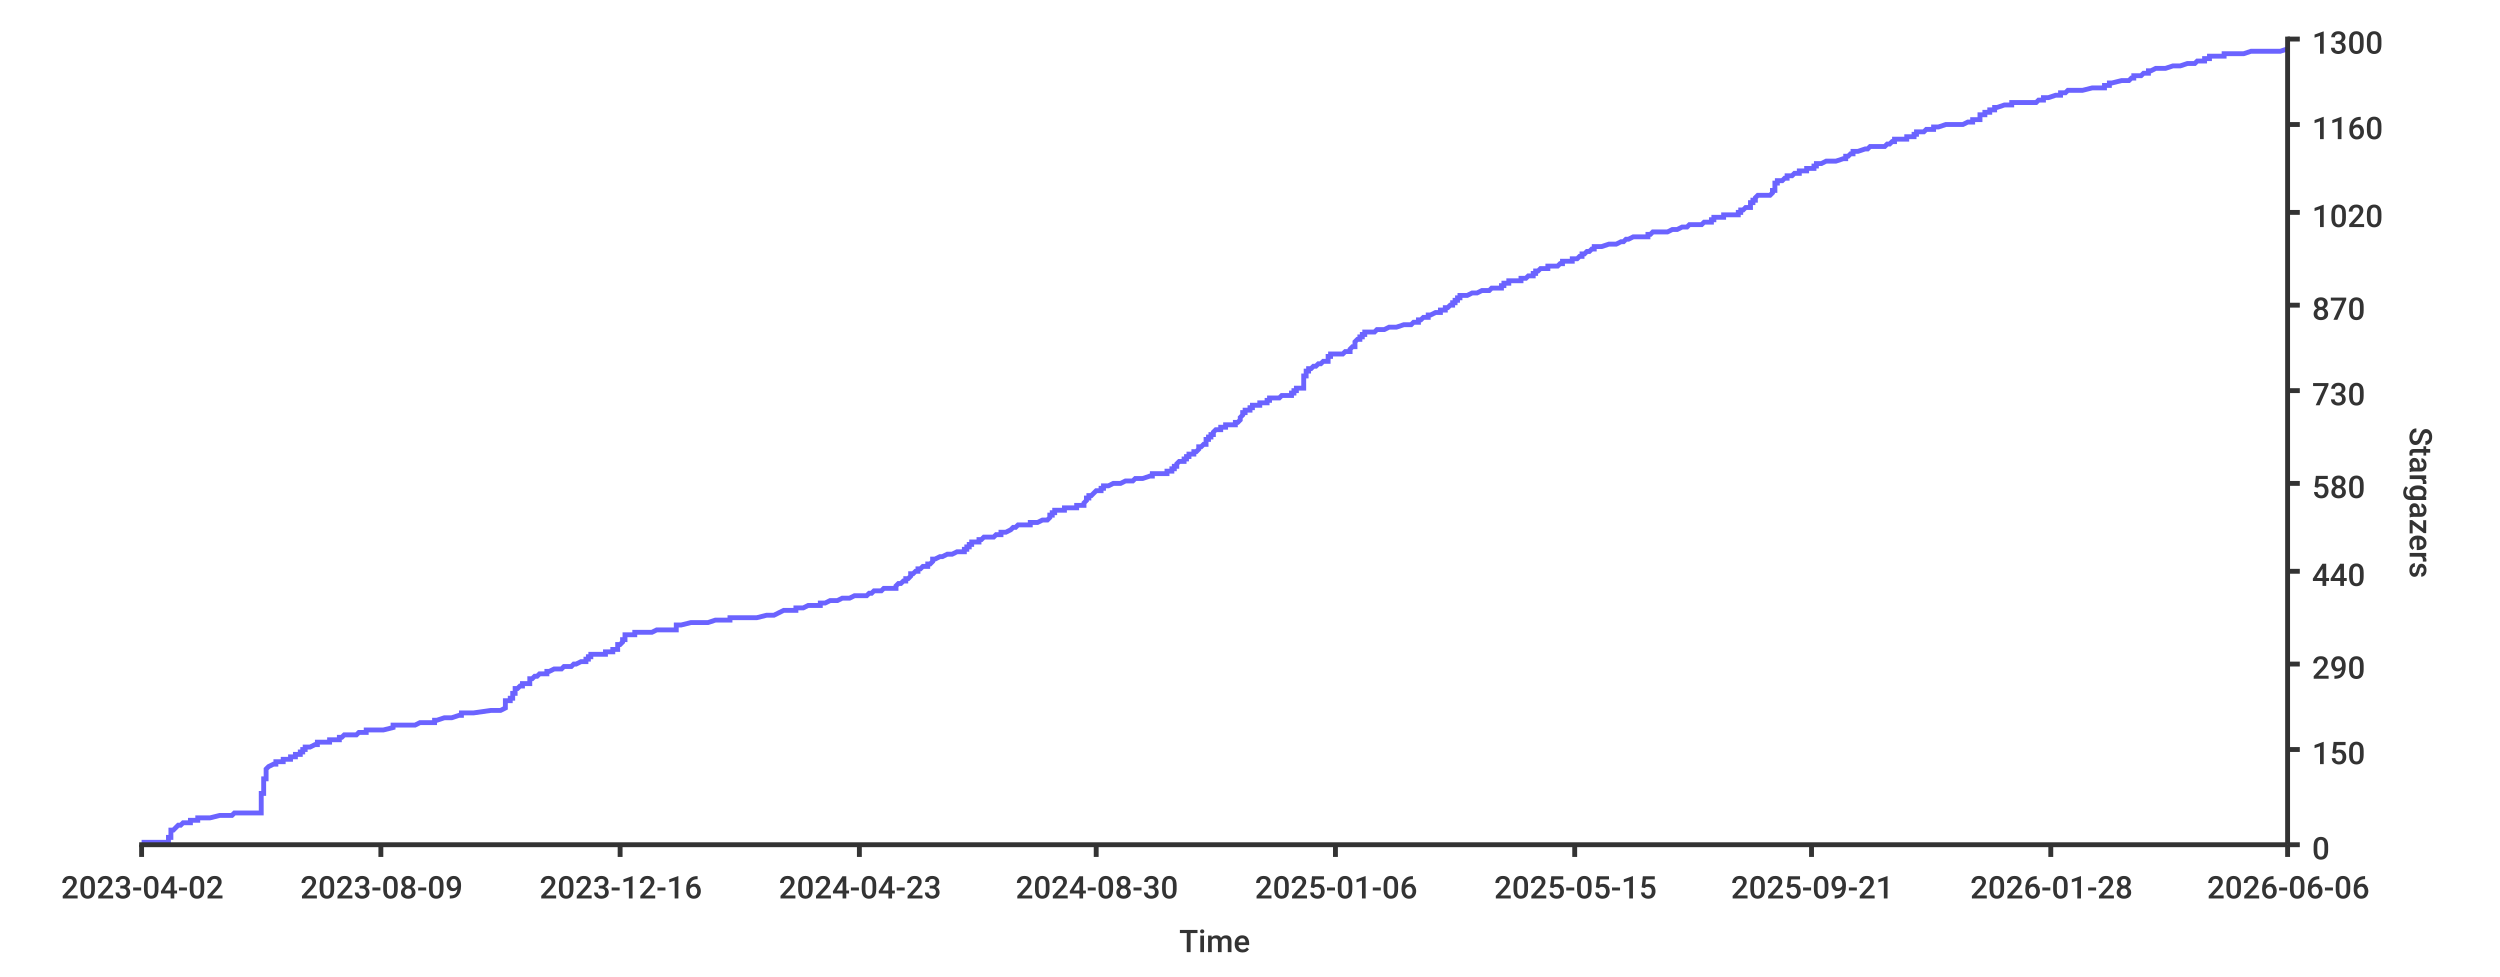
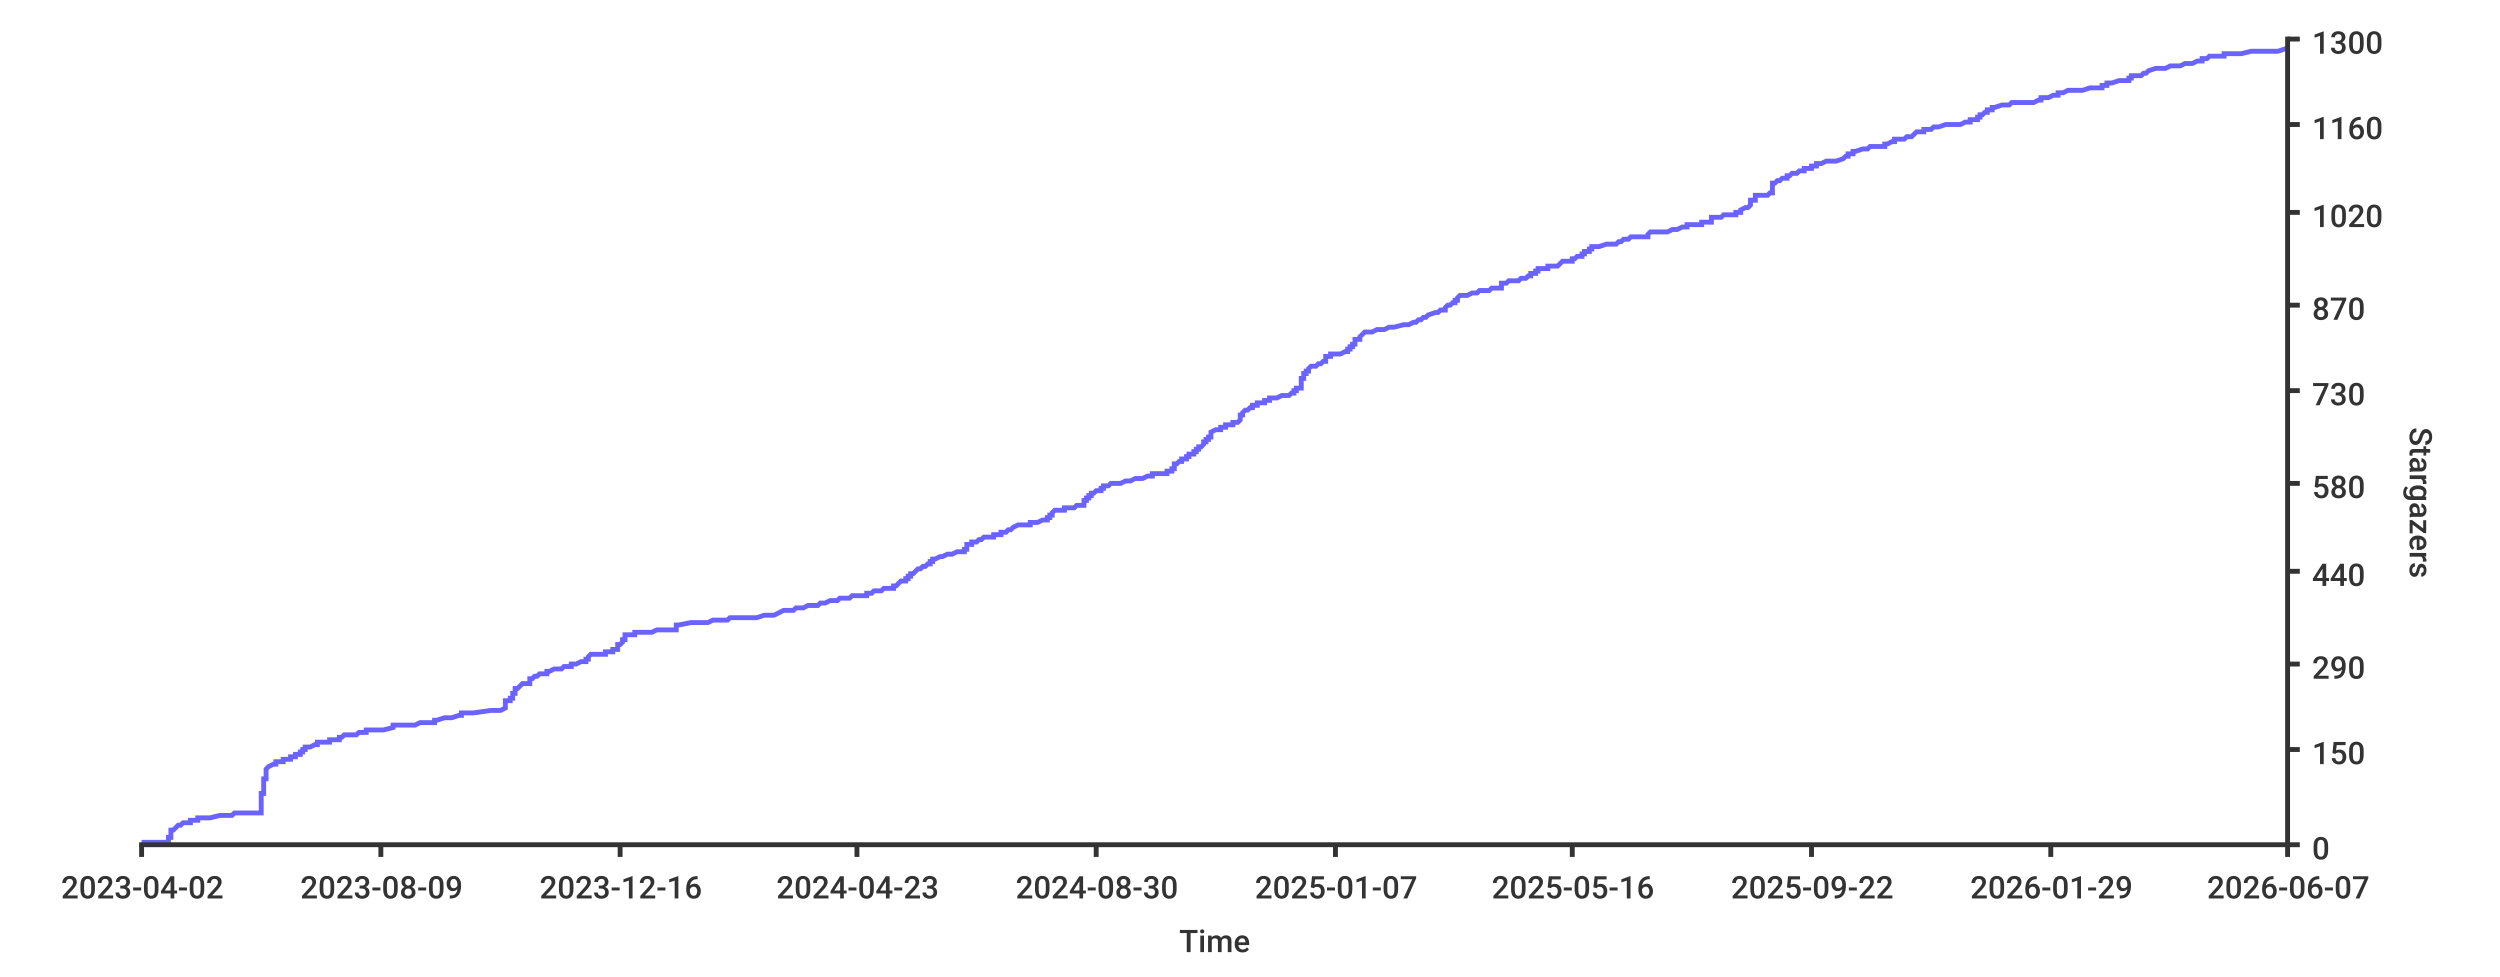
- <svg xmlns="http://www.w3.org/2000/svg" height="400px" width="1024px">
+ <svg xmlns="http://www.w3.org/2000/svg" width="1024px" height="400px">
  <style type="text/css">
path { fill: none; stroke: rgb(51,51,51); }
path.series { stroke: #6b63ff; }
rect.background { fill: rgb(255,255,255); stroke: none; }

text {
	stroke-width: 0;
	stroke: none;
	fill: rgba(51,51,51,1.0);
	font-size: 12.8px;
	font-family: 'Roboto Medium', sans-serif;
}
</style>
  <rect y="0" width="1024px" height="400px" class="background" rx="8" x="0" />
-   <path stroke-width="2" class="series" d="M 58 345 L 60 345 L 69 345 L 69 344 L 69 344 L 69 344 L 69 344 L 69 343 L 69 343 L 69 343 L 70 343 L 70 342 L 70 342 L 70 342 L 70 342 L 70 341 L 70 341 L 70 341 L 70 341 L 70 340 L 71 340 L 71 340 L 71 340 L 72 339 L 72 339 L 72 339 L 72 339 L 73 338 L 74 338 L 74 338 L 74 338 L 75 337 L 78 337 L 78 337 L 78 337 L 78 336 L 78 336 L 80 336 L 81 336 L 81 335 L 82 335 L 85 335 L 86 335 L 90 334 L 91 334 L 93 334 L 95 334 L 96 333 L 106 333 L 106 333 L 107 333 L 107 332 L 107 332 L 107 332 L 107 332 L 107 331 L 107 331 L 107 331 L 107 331 L 107 330 L 107 330 L 107 330 L 107 330 L 107 329 L 107 329 L 107 329 L 107 328 L 107 328 L 107 328 L 107 328 L 107 327 L 107 327 L 107 327 L 107 327 L 107 326 L 107 326 L 107 326 L 107 326 L 107 325 L 107 325 L 108 325 L 108 325 L 108 324 L 108 324 L 108 324 L 108 324 L 108 323 L 108 323 L 108 323 L 108 323 L 108 322 L 108 322 L 108 322 L 108 322 L 108 321 L 108 321 L 108 321 L 108 321 L 108 320 L 108 320 L 108 320 L 108 320 L 108 319 L 108 319 L 109 319 L 109 319 L 109 318 L 109 318 L 109 318 L 109 318 L 109 317 L 109 317 L 109 317 L 109 317 L 109 316 L 109 316 L 109 316 L 109 316 L 109 315 L 109 315 L 109 315 L 109 315 L 110 314 L 110 314 L 110 314 L 110 314 L 112 313 L 112 313 L 112 313 L 113 313 L 113 312 L 114 312 L 116 312 L 116 311 L 117 311 L 118 311 L 119 311 L 119 310 L 119 310 L 121 310 L 121 310 L 121 309 L 122 309 L 122 309 L 123 309 L 123 308 L 123 308 L 123 308 L 124 308 L 124 307 L 124 307 L 125 307 L 125 307 L 125 306 L 126 306 L 127 306 L 127 306 L 129 305 L 129 305 L 130 305 L 130 305 L 130 304 L 130 304 L 131 304 L 135 304 L 135 303 L 136 303 L 139 303 L 139 303 L 139 302 L 139 302 L 139 302 L 140 302 L 141 301 L 142 301 L 142 301 L 146 301 L 147 300 L 148 300 L 149 300 L 150 300 L 150 299 L 151 299 L 154 299 L 157 299 L 161 298 L 161 298 L 161 298 L 161 298 L 161 297 L 167 297 L 170 297 L 170 297 L 172 296 L 173 296 L 178 296 L 178 295 L 179 295 L 179 295 L 179 295 L 182 294 L 183 294 L 184 294 L 185 294 L 188 293 L 188 293 L 189 293 L 189 293 L 189 292 L 189 292 L 191 292 L 194 292 L 201 291 L 204 291 L 205 291 L 205 291 L 207 290 L 207 290 L 207 290 L 207 290 L 207 289 L 207 289 L 207 289 L 207 289 L 207 288 L 207 288 L 207 288 L 207 288 L 207 287 L 207 287 L 208 287 L 209 287 L 209 286 L 209 286 L 209 286 L 210 286 L 210 285 L 210 285 L 210 285 L 210 285 L 210 284 L 210 284 L 211 284 L 211 284 L 211 283 L 211 283 L 211 283 L 211 283 L 211 282 L 212 282 L 212 282 L 212 282 L 213 281 L 213 281 L 213 281 L 214 281 L 214 280 L 215 280 L 215 280 L 217 280 L 217 279 L 217 279 L 217 279 L 217 278 L 217 278 L 217 278 L 218 278 L 219 277 L 220 277 L 220 277 L 220 277 L 221 276 L 222 276 L 222 276 L 224 276 L 224 275 L 224 275 L 225 275 L 225 275 L 227 274 L 228 274 L 228 274 L 230 274 L 231 273 L 233 273 L 234 273 L 234 273 L 235 272 L 235 272 L 235 272 L 236 272 L 238 271 L 239 271 L 239 271 L 240 271 L 240 270 L 240 270 L 240 270 L 241 270 L 241 269 L 241 269 L 242 269 L 242 269 L 242 268 L 242 268 L 245 268 L 248 268 L 248 267 L 248 267 L 250 267 L 251 267 L 251 266 L 251 266 L 252 266 L 253 266 L 253 265 L 253 265 L 253 265 L 253 265 L 253 264 L 254 264 L 254 264 L 254 264 L 255 263 L 255 263 L 255 263 L 255 262 L 256 262 L 256 262 L 256 262 L 256 261 L 256 261 L 256 261 L 256 261 L 256 260 L 256 260 L 258 260 L 260 260 L 260 259 L 260 259 L 267 259 L 267 259 L 269 258 L 271 258 L 276 258 L 277 258 L 277 257 L 277 257 L 277 257 L 277 257 L 277 256 L 277 256 L 278 256 L 279 256 L 283 255 L 285 255 L 286 255 L 290 255 L 293 254 L 295 254 L 296 254 L 299 254 L 299 253 L 304 253 L 310 253 L 310 253 L 314 252 L 314 252 L 317 252 L 317 252 L 319 251 L 319 251 L 319 251 L 319 251 L 321 250 L 322 250 L 323 250 L 326 250 L 326 249 L 327 249 L 327 249 L 329 249 L 331 248 L 331 248 L 333 248 L 336 248 L 336 247 L 337 247 L 338 247 L 338 247 L 340 246 L 342 246 L 343 246 L 345 245 L 345 245 L 348 245 L 348 245 L 350 244 L 352 244 L 352 244 L 355 244 L 356 243 L 356 243 L 357 243 L 357 243 L 358 242 L 358 242 L 360 242 L 361 242 L 362 241 L 362 241 L 362 241 L 367 241 L 367 240 L 367 240 L 367 240 L 367 240 L 368 239 L 368 239 L 368 239 L 369 239 L 370 238 L 370 238 L 371 238 L 371 238 L 371 237 L 372 237 L 372 237 L 372 237 L 373 236 L 373 236 L 373 236 L 373 236 L 373 235 L 373 235 L 374 235 L 374 235 L 375 234 L 375 234 L 375 234 L 376 234 L 376 233 L 377 233 L 377 233 L 377 233 L 378 232 L 379 232 L 379 232 L 380 232 L 380 231 L 381 231 L 381 231 L 381 231 L 382 230 L 382 230 L 382 230 L 382 229 L 382 229 L 382 229 L 383 229 L 385 228 L 386 228 L 386 228 L 386 228 L 388 227 L 389 227 L 389 227 L 390 227 L 392 226 L 393 226 L 395 226 L 395 226 L 395 225 L 395 225 L 395 225 L 396 225 L 396 224 L 396 224 L 397 224 L 397 224 L 397 223 L 397 223 L 398 223 L 398 223 L 398 222 L 399 222 L 399 222 L 401 222 L 401 221 L 401 221 L 401 221 L 402 221 L 403 220 L 407 220 L 407 220 L 407 220 L 408 219 L 409 219 L 410 219 L 410 219 L 410 218 L 410 218 L 411 218 L 412 218 L 414 217 L 414 217 L 414 217 L 414 217 L 415 216 L 416 216 L 416 216 L 416 216 L 417 215 L 419 215 L 420 215 L 422 215 L 422 214 L 423 214 L 425 214 L 425 214 L 427 213 L 428 213 L 429 213 L 430 212 L 430 212 L 430 212 L 430 212 L 430 211 L 430 211 L 431 211 L 431 211 L 431 210 L 432 210 L 432 210 L 432 210 L 432 209 L 433 209 L 433 209 L 436 209 L 436 208 L 439 208 L 441 208 L 441 208 L 441 207 L 442 207 L 444 207 L 444 207 L 444 206 L 444 206 L 444 206 L 444 206 L 445 205 L 445 205 L 445 205 L 445 205 L 445 204 L 445 204 L 445 204 L 446 204 L 446 203 L 447 203 L 447 203 L 447 203 L 448 202 L 448 202 L 448 202 L 448 202 L 449 201 L 450 201 L 451 201 L 451 201 L 451 200 L 451 200 L 451 200 L 452 200 L 452 199 L 452 199 L 453 199 L 454 199 L 456 198 L 458 198 L 458 198 L 459 198 L 461 197 L 463 197 L 464 197 L 465 196 L 468 196 L 468 196 L 468 196 L 471 195 L 472 195 L 472 195 L 472 195 L 472 194 L 478 194 L 478 194 L 478 194 L 478 193 L 479 193 L 479 193 L 480 193 L 480 192 L 480 192 L 481 192 L 481 192 L 481 191 L 481 191 L 482 191 L 482 191 L 482 190 L 482 190 L 482 190 L 482 190 L 483 189 L 484 189 L 484 189 L 485 189 L 485 188 L 485 188 L 485 188 L 486 188 L 486 187 L 487 187 L 487 187 L 487 187 L 487 186 L 488 186 L 488 186 L 489 186 L 489 185 L 490 185 L 490 185 L 490 185 L 491 184 L 491 184 L 491 184 L 491 184 L 491 183 L 492 183 L 492 183 L 492 183 L 493 182 L 493 182 L 493 182 L 494 182 L 494 181 L 494 181 L 494 181 L 494 181 L 494 180 L 495 180 L 495 180 L 495 179 L 496 179 L 496 179 L 496 179 L 496 178 L 496 178 L 496 178 L 497 178 L 497 177 L 497 177 L 497 177 L 497 177 L 498 176 L 499 176 L 500 176 L 500 176 L 500 175 L 500 175 L 501 175 L 502 175 L 502 174 L 503 174 L 504 174 L 506 174 L 506 173 L 507 173 L 507 173 L 507 173 L 508 172 L 508 172 L 508 172 L 508 172 L 508 171 L 508 171 L 508 171 L 508 171 L 509 170 L 509 170 L 509 170 L 509 170 L 509 169 L 509 169 L 510 169 L 510 169 L 510 168 L 511 168 L 512 168 L 512 168 L 512 167 L 512 167 L 513 167 L 513 167 L 513 166 L 516 166 L 516 166 L 516 166 L 516 165 L 516 165 L 517 165 L 519 165 L 519 164 L 520 164 L 520 164 L 520 163 L 520 163 L 521 163 L 524 163 L 525 162 L 527 162 L 528 162 L 529 162 L 529 161 L 530 161 L 530 161 L 530 161 L 530 160 L 531 160 L 531 160 L 531 160 L 531 159 L 532 159 L 534 159 L 534 159 L 534 158 L 534 158 L 534 158 L 534 158 L 534 157 L 534 157 L 534 157 L 534 157 L 534 156 L 534 156 L 534 156 L 534 156 L 534 155 L 534 155 L 534 155 L 534 155 L 534 154 L 535 154 L 535 154 L 535 154 L 535 153 L 535 153 L 535 153 L 535 153 L 535 152 L 536 152 L 536 152 L 536 152 L 536 151 L 536 151 L 536 151 L 537 151 L 538 150 L 539 150 L 539 150 L 539 150 L 540 149 L 540 149 L 540 149 L 541 149 L 542 148 L 543 148 L 544 148 L 544 148 L 544 147 L 544 147 L 544 147 L 544 146 L 544 146 L 545 146 L 545 146 L 545 145 L 548 145 L 549 145 L 550 145 L 551 144 L 552 144 L 552 144 L 553 144 L 553 143 L 553 143 L 553 143 L 553 143 L 554 142 L 554 142 L 554 142 L 555 142 L 555 141 L 555 141 L 555 141 L 555 141 L 555 140 L 555 140 L 555 140 L 555 140 L 556 139 L 556 139 L 557 139 L 557 139 L 557 138 L 557 138 L 558 138 L 558 138 L 558 137 L 559 137 L 559 137 L 559 137 L 559 136 L 560 136 L 560 136 L 563 136 L 564 135 L 566 135 L 566 135 L 567 135 L 569 134 L 569 134 L 570 134 L 572 134 L 575 133 L 575 133 L 576 133 L 578 133 L 579 132 L 579 132 L 579 132 L 581 132 L 581 131 L 582 131 L 582 131 L 583 130 L 584 130 L 584 130 L 585 130 L 585 129 L 585 129 L 585 129 L 586 129 L 588 128 L 588 128 L 589 128 L 590 128 L 590 127 L 591 127 L 591 127 L 592 127 L 592 126 L 592 126 L 592 126 L 593 126 L 594 125 L 594 125 L 594 125 L 595 125 L 595 124 L 595 124 L 596 124 L 596 124 L 596 123 L 597 123 L 597 123 L 597 123 L 597 122 L 597 122 L 597 122 L 598 122 L 598 121 L 600 121 L 601 121 L 601 121 L 603 120 L 603 120 L 604 120 L 605 120 L 607 119 L 608 119 L 609 119 L 610 119 L 611 118 L 611 118 L 614 118 L 615 118 L 615 117 L 615 117 L 616 117 L 616 117 L 616 116 L 616 116 L 617 116 L 618 116 L 618 115 L 619 115 L 619 115 L 623 115 L 623 114 L 624 114 L 625 114 L 626 113 L 627 113 L 627 113 L 628 113 L 628 112 L 628 112 L 629 112 L 629 112 L 629 111 L 630 111 L 630 111 L 630 111 L 631 110 L 631 110 L 632 110 L 634 110 L 634 109 L 638 109 L 638 109 L 638 109 L 639 108 L 640 108 L 640 108 L 640 108 L 640 107 L 642 107 L 643 107 L 644 107 L 644 106 L 644 106 L 644 106 L 646 106 L 647 105 L 648 105 L 648 105 L 648 105 L 648 104 L 649 104 L 649 104 L 649 104 L 650 103 L 650 103 L 650 103 L 651 103 L 652 102 L 653 102 L 653 102 L 653 102 L 653 101 L 653 101 L 654 101 L 656 101 L 659 100 L 659 100 L 661 100 L 662 100 L 664 99 L 664 99 L 665 99 L 665 99 L 666 98 L 666 98 L 667 98 L 669 97 L 669 97 L 671 97 L 675 97 L 675 96 L 675 96 L 675 96 L 676 96 L 677 95 L 677 95 L 677 95 L 683 95 L 685 94 L 685 94 L 686 94 L 687 94 L 689 93 L 691 93 L 691 93 L 691 93 L 692 92 L 693 92 L 697 92 L 697 92 L 698 91 L 699 91 L 701 91 L 701 91 L 701 90 L 701 90 L 701 90 L 702 90 L 702 89 L 703 89 L 705 89 L 706 89 L 706 88 L 708 88 L 710 88 L 712 88 L 712 87 L 713 87 L 713 87 L 713 87 L 713 86 L 713 86 L 714 86 L 714 86 L 715 85 L 716 85 L 717 85 L 717 85 L 717 84 L 717 84 L 717 84 L 717 84 L 717 83 L 717 83 L 718 83 L 718 83 L 718 82 L 719 82 L 719 82 L 719 82 L 719 81 L 719 81 L 719 81 L 720 80 L 721 80 L 724 80 L 725 80 L 726 79 L 726 79 L 726 79 L 726 79 L 726 78 L 726 78 L 727 78 L 727 78 L 727 77 L 727 77 L 727 77 L 727 77 L 727 76 L 727 76 L 727 76 L 727 76 L 727 75 L 727 75 L 728 75 L 728 75 L 728 74 L 729 74 L 729 74 L 730 74 L 731 73 L 731 73 L 732 73 L 732 73 L 732 72 L 734 72 L 734 72 L 734 72 L 735 71 L 736 71 L 737 71 L 737 71 L 737 70 L 738 70 L 738 70 L 740 70 L 740 69 L 741 69 L 741 69 L 743 69 L 743 68 L 743 68 L 744 68 L 744 68 L 744 67 L 745 67 L 746 67 L 746 67 L 748 66 L 751 66 L 752 66 L 752 66 L 755 65 L 756 65 L 756 65 L 756 64 L 756 64 L 756 64 L 757 64 L 758 63 L 759 63 L 759 63 L 759 63 L 759 62 L 760 62 L 760 62 L 761 62 L 764 61 L 764 61 L 765 61 L 765 61 L 766 60 L 767 60 L 771 60 L 772 60 L 773 59 L 773 59 L 773 59 L 774 59 L 775 58 L 776 58 L 776 58 L 776 58 L 776 57 L 776 57 L 779 57 L 781 57 L 781 56 L 783 56 L 784 56 L 784 56 L 784 55 L 784 55 L 785 55 L 785 55 L 785 54 L 787 54 L 787 54 L 788 54 L 789 53 L 789 53 L 789 53 L 792 53 L 792 52 L 793 52 L 793 52 L 794 52 L 797 51 L 800 51 L 803 51 L 804 51 L 806 50 L 807 50 L 807 50 L 808 50 L 808 49 L 810 49 L 810 49 L 811 49 L 811 48 L 811 48 L 811 48 L 811 47 L 812 47 L 813 47 L 813 47 L 813 46 L 814 46 L 814 46 L 815 46 L 815 45 L 816 45 L 816 45 L 817 45 L 817 44 L 817 44 L 817 44 L 818 44 L 821 43 L 821 43 L 822 43 L 824 43 L 824 42 L 827 42 L 833 42 L 834 42 L 835 41 L 836 41 L 836 41 L 837 41 L 837 40 L 838 40 L 839 40 L 839 40 L 842 39 L 843 39 L 843 39 L 844 39 L 844 38 L 844 38 L 845 38 L 846 38 L 847 37 L 847 37 L 848 37 L 853 37 L 857 36 L 857 36 L 859 36 L 862 36 L 862 35 L 863 35 L 863 35 L 864 35 L 864 34 L 865 34 L 865 34 L 865 34 L 869 33 L 871 33 L 872 33 L 872 33 L 873 32 L 873 32 L 874 32 L 874 31 L 874 31 L 876 31 L 877 31 L 878 30 L 879 30 L 880 30 L 880 30 L 880 29 L 880 29 L 881 29 L 881 29 L 883 28 L 885 28 L 887 28 L 887 28 L 890 27 L 890 27 L 892 27 L 893 27 L 896 26 L 898 26 L 899 26 L 899 26 L 900 25 L 902 25 L 902 25 L 903 25 L 903 24 L 903 24 L 903 24 L 905 24 L 905 23 L 910 23 L 911 23 L 911 23 L 911 22 L 914 22 L 917 22 L 919 22 L 922 21 L 926 21 L 933 21 L 934 21 L 937 20 L 937 20" />
-   <path d="M 937 346 L 937 15" stroke-width="2" />
-   <path d="M 937 346 L 942 346" stroke-width="2" />
-   <text y="352" x="947">0</text>
-   <path stroke-width="2" d="M 937 307 L 942 307" />
+   <path d="M 58 345 L 60 345 L 69 345 L 69 344 L 69 344 L 69 344 L 69 344 L 69 343 L 69 343 L 69 343 L 70 343 L 70 342 L 70 342 L 70 342 L 70 342 L 70 341 L 70 341 L 70 341 L 70 341 L 70 340 L 71 340 L 71 340 L 71 340 L 72 339 L 72 339 L 72 339 L 72 339 L 73 338 L 74 338 L 74 338 L 74 338 L 75 337 L 78 337 L 78 337 L 78 337 L 78 336 L 78 336 L 80 336 L 81 336 L 81 335 L 82 335 L 85 335 L 86 335 L 90 334 L 91 334 L 93 334 L 95 334 L 96 333 L 105 333 L 106 333 L 107 333 L 107 332 L 107 332 L 107 332 L 107 332 L 107 331 L 107 331 L 107 331 L 107 331 L 107 330 L 107 330 L 107 330 L 107 330 L 107 329 L 107 329 L 107 329 L 107 328 L 107 328 L 107 328 L 107 328 L 107 327 L 107 327 L 107 327 L 107 327 L 107 326 L 107 326 L 107 326 L 107 326 L 107 325 L 107 325 L 108 325 L 108 325 L 108 324 L 108 324 L 108 324 L 108 324 L 108 323 L 108 323 L 108 323 L 108 323 L 108 322 L 108 322 L 108 322 L 108 322 L 108 321 L 108 321 L 108 321 L 108 321 L 108 320 L 108 320 L 108 320 L 108 320 L 108 319 L 108 319 L 109 319 L 109 319 L 109 318 L 109 318 L 109 318 L 109 318 L 109 317 L 109 317 L 109 317 L 109 317 L 109 316 L 109 316 L 109 316 L 109 316 L 109 315 L 109 315 L 109 315 L 109 315 L 110 314 L 110 314 L 110 314 L 110 314 L 112 313 L 112 313 L 112 313 L 113 313 L 113 312 L 114 312 L 116 312 L 116 311 L 117 311 L 118 311 L 119 311 L 119 310 L 119 310 L 121 310 L 121 310 L 121 309 L 122 309 L 122 309 L 123 309 L 123 308 L 123 308 L 123 308 L 124 308 L 124 307 L 124 307 L 125 307 L 125 307 L 125 306 L 126 306 L 127 306 L 127 306 L 129 305 L 129 305 L 129 305 L 130 305 L 130 304 L 130 304 L 131 304 L 135 304 L 135 303 L 136 303 L 139 303 L 139 303 L 139 302 L 139 302 L 139 302 L 140 302 L 141 301 L 142 301 L 142 301 L 146 301 L 147 300 L 148 300 L 149 300 L 150 300 L 150 299 L 151 299 L 154 299 L 157 299 L 161 298 L 161 298 L 161 298 L 161 298 L 161 297 L 167 297 L 170 297 L 170 297 L 172 296 L 172 296 L 178 296 L 178 295 L 178 295 L 179 295 L 179 295 L 182 294 L 183 294 L 183 294 L 185 294 L 188 293 L 188 293 L 189 293 L 189 293 L 189 292 L 189 292 L 191 292 L 194 292 L 201 291 L 203 291 L 205 291 L 205 291 L 207 290 L 207 290 L 207 290 L 207 290 L 207 289 L 207 289 L 207 289 L 207 289 L 207 288 L 207 288 L 207 288 L 207 288 L 207 287 L 207 287 L 207 287 L 209 287 L 209 286 L 209 286 L 209 286 L 210 286 L 210 285 L 210 285 L 210 285 L 210 285 L 210 284 L 210 284 L 210 284 L 211 284 L 211 283 L 211 283 L 211 283 L 211 283 L 211 282 L 212 282 L 212 282 L 212 282 L 213 281 L 213 281 L 213 281 L 213 281 L 214 280 L 214 280 L 215 280 L 217 280 L 217 279 L 217 279 L 217 279 L 217 278 L 217 278 L 217 278 L 218 278 L 219 277 L 220 277 L 220 277 L 220 277 L 221 276 L 222 276 L 222 276 L 224 276 L 224 275 L 224 275 L 225 275 L 225 275 L 227 274 L 228 274 L 228 274 L 230 274 L 231 273 L 233 273 L 234 273 L 234 273 L 234 272 L 235 272 L 235 272 L 236 272 L 238 271 L 239 271 L 239 271 L 240 271 L 240 270 L 240 270 L 240 270 L 241 270 L 241 269 L 241 269 L 241 269 L 241 269 L 242 268 L 242 268 L 245 268 L 248 268 L 248 267 L 248 267 L 250 267 L 251 267 L 251 266 L 251 266 L 252 266 L 253 266 L 253 265 L 253 265 L 253 265 L 253 265 L 253 264 L 253 264 L 253 264 L 254 264 L 255 263 L 255 263 L 255 263 L 255 262 L 255 262 L 256 262 L 256 262 L 256 261 L 256 261 L 256 261 L 256 261 L 256 260 L 256 260 L 258 260 L 260 260 L 260 259 L 260 259 L 266 259 L 267 259 L 269 258 L 270 258 L 275 258 L 277 258 L 277 257 L 277 257 L 277 257 L 277 257 L 277 256 L 277 256 L 278 256 L 278 256 L 283 255 L 284 255 L 286 255 L 290 255 L 292 254 L 294 254 L 296 254 L 298 254 L 299 253 L 304 253 L 309 253 L 310 253 L 313 252 L 314 252 L 317 252 L 317 252 L 319 251 L 319 251 L 319 251 L 319 251 L 321 250 L 322 250 L 323 250 L 325 250 L 326 249 L 326 249 L 327 249 L 329 249 L 331 248 L 331 248 L 333 248 L 335 248 L 336 247 L 337 247 L 338 247 L 338 247 L 340 246 L 341 246 L 343 246 L 344 245 L 344 245 L 347 245 L 348 245 L 349 244 L 352 244 L 352 244 L 355 244 L 355 243 L 356 243 L 356 243 L 357 243 L 358 242 L 358 242 L 359 242 L 361 242 L 362 241 L 362 241 L 362 241 L 366 241 L 366 240 L 367 240 L 367 240 L 367 240 L 368 239 L 368 239 L 368 239 L 368 239 L 369 238 L 369 238 L 370 238 L 371 238 L 371 237 L 371 237 L 372 237 L 372 237 L 372 236 L 372 236 L 372 236 L 373 236 L 373 235 L 373 235 L 373 235 L 374 235 L 375 234 L 375 234 L 375 234 L 375 234 L 376 233 L 376 233 L 377 233 L 377 233 L 378 232 L 378 232 L 379 232 L 379 232 L 380 231 L 381 231 L 381 231 L 381 231 L 381 230 L 381 230 L 382 230 L 382 229 L 382 229 L 382 229 L 383 229 L 385 228 L 385 228 L 386 228 L 386 228 L 388 227 L 388 227 L 389 227 L 390 227 L 392 226 L 393 226 L 394 226 L 395 226 L 395 225 L 395 225 L 395 225 L 396 225 L 396 224 L 396 224 L 396 224 L 396 224 L 396 223 L 397 223 L 398 223 L 398 223 L 398 222 L 399 222 L 399 222 L 400 222 L 401 221 L 401 221 L 401 221 L 402 221 L 403 220 L 407 220 L 407 220 L 407 220 L 407 219 L 409 219 L 410 219 L 410 219 L 410 218 L 410 218 L 410 218 L 412 218 L 413 217 L 414 217 L 414 217 L 414 217 L 415 216 L 415 216 L 415 216 L 415 216 L 417 215 L 419 215 L 419 215 L 422 215 L 422 214 L 422 214 L 424 214 L 425 214 L 427 213 L 428 213 L 429 213 L 429 212 L 429 212 L 430 212 L 430 212 L 430 211 L 430 211 L 430 211 L 431 211 L 431 210 L 431 210 L 431 210 L 431 210 L 432 209 L 433 209 L 433 209 L 436 209 L 436 208 L 439 208 L 440 208 L 440 208 L 441 207 L 441 207 L 443 207 L 444 207 L 444 206 L 444 206 L 444 206 L 444 206 L 444 205 L 444 205 L 445 205 L 445 205 L 445 204 L 445 204 L 445 204 L 446 204 L 446 203 L 447 203 L 447 203 L 447 203 L 447 202 L 448 202 L 448 202 L 448 202 L 449 201 L 449 201 L 451 201 L 451 201 L 451 200 L 451 200 L 451 200 L 452 200 L 452 199 L 452 199 L 453 199 L 454 199 L 455 198 L 457 198 L 458 198 L 459 198 L 461 197 L 463 197 L 463 197 L 465 196 L 467 196 L 467 196 L 468 196 L 470 195 L 471 195 L 472 195 L 472 195 L 472 194 L 477 194 L 478 194 L 478 194 L 478 193 L 479 193 L 479 193 L 480 193 L 480 192 L 480 192 L 480 192 L 481 192 L 481 191 L 481 191 L 481 191 L 481 191 L 481 190 L 481 190 L 482 190 L 482 190 L 483 189 L 483 189 L 484 189 L 484 189 L 484 188 L 485 188 L 485 188 L 486 188 L 486 187 L 487 187 L 487 187 L 487 187 L 487 186 L 488 186 L 488 186 L 489 186 L 489 185 L 490 185 L 490 185 L 490 185 L 490 184 L 490 184 L 490 184 L 491 184 L 491 183 L 491 183 L 492 183 L 492 183 L 493 182 L 493 182 L 493 182 L 493 182 L 493 181 L 494 181 L 494 181 L 494 181 L 494 180 L 495 180 L 495 180 L 495 179 L 495 179 L 496 179 L 496 179 L 496 178 L 496 178 L 496 178 L 496 178 L 496 177 L 496 177 L 496 177 L 496 177 L 498 176 L 499 176 L 500 176 L 500 176 L 500 175 L 500 175 L 501 175 L 502 175 L 502 174 L 502 174 L 504 174 L 505 174 L 505 173 L 506 173 L 507 173 L 507 173 L 508 172 L 508 172 L 508 172 L 508 172 L 508 171 L 508 171 L 508 171 L 508 171 L 508 170 L 509 170 L 509 170 L 509 170 L 509 169 L 509 169 L 509 169 L 509 169 L 510 168 L 510 168 L 511 168 L 511 168 L 512 167 L 512 167 L 513 167 L 513 167 L 513 166 L 515 166 L 515 166 L 515 166 L 515 165 L 515 165 L 517 165 L 518 165 L 518 164 L 520 164 L 520 164 L 520 163 L 520 163 L 520 163 L 523 163 L 525 162 L 527 162 L 528 162 L 528 162 L 529 161 L 530 161 L 530 161 L 530 161 L 530 160 L 530 160 L 531 160 L 531 160 L 531 159 L 532 159 L 533 159 L 533 159 L 533 158 L 533 158 L 533 158 L 533 158 L 533 157 L 533 157 L 533 157 L 533 157 L 533 156 L 533 156 L 533 156 L 533 156 L 533 155 L 533 155 L 534 155 L 534 155 L 534 154 L 534 154 L 534 154 L 534 154 L 534 153 L 534 153 L 535 153 L 535 153 L 535 152 L 536 152 L 536 152 L 536 152 L 536 151 L 536 151 L 536 151 L 536 151 L 537 150 L 539 150 L 539 150 L 539 150 L 540 149 L 540 149 L 540 149 L 541 149 L 542 148 L 543 148 L 543 148 L 543 148 L 543 147 L 543 147 L 543 147 L 543 146 L 543 146 L 545 146 L 545 146 L 545 145 L 547 145 L 548 145 L 549 145 L 551 144 L 552 144 L 552 144 L 552 144 L 552 143 L 552 143 L 553 143 L 553 143 L 553 142 L 554 142 L 554 142 L 554 142 L 554 141 L 554 141 L 554 141 L 555 141 L 555 140 L 555 140 L 555 140 L 555 140 L 555 139 L 555 139 L 556 139 L 557 139 L 557 138 L 557 138 L 557 138 L 557 138 L 558 137 L 558 137 L 558 137 L 558 137 L 559 136 L 559 136 L 560 136 L 562 136 L 564 135 L 565 135 L 566 135 L 567 135 L 569 134 L 569 134 L 569 134 L 571 134 L 575 133 L 575 133 L 576 133 L 577 133 L 579 132 L 579 132 L 579 132 L 580 132 L 581 131 L 581 131 L 582 131 L 583 130 L 583 130 L 584 130 L 584 130 L 585 129 L 585 129 L 585 129 L 585 129 L 588 128 L 588 128 L 589 128 L 589 128 L 590 127 L 590 127 L 591 127 L 592 127 L 592 126 L 592 126 L 592 126 L 592 126 L 593 125 L 593 125 L 594 125 L 594 125 L 595 124 L 595 124 L 595 124 L 596 124 L 596 123 L 596 123 L 597 123 L 597 123 L 597 122 L 597 122 L 597 122 L 597 122 L 598 121 L 599 121 L 600 121 L 601 121 L 603 120 L 603 120 L 604 120 L 605 120 L 606 119 L 608 119 L 609 119 L 610 119 L 611 118 L 611 118 L 614 118 L 615 118 L 615 117 L 615 117 L 615 117 L 615 117 L 615 116 L 616 116 L 617 116 L 617 116 L 618 115 L 618 115 L 618 115 L 622 115 L 623 114 L 624 114 L 625 114 L 626 113 L 627 113 L 627 113 L 627 113 L 627 112 L 627 112 L 628 112 L 629 112 L 629 111 L 629 111 L 630 111 L 630 111 L 630 110 L 630 110 L 632 110 L 634 110 L 634 109 L 637 109 L 638 109 L 638 109 L 639 108 L 639 108 L 639 108 L 639 108 L 640 107 L 642 107 L 643 107 L 644 107 L 644 106 L 644 106 L 644 106 L 645 106 L 646 105 L 648 105 L 648 105 L 648 105 L 648 104 L 648 104 L 649 104 L 649 104 L 649 103 L 650 103 L 650 103 L 651 103 L 651 102 L 652 102 L 652 102 L 652 102 L 652 101 L 653 101 L 653 101 L 655 101 L 658 100 L 658 100 L 661 100 L 662 100 L 663 99 L 664 99 L 664 99 L 664 99 L 665 98 L 666 98 L 667 98 L 668 97 L 669 97 L 671 97 L 675 97 L 675 96 L 675 96 L 675 96 L 675 96 L 676 95 L 676 95 L 676 95 L 683 95 L 685 94 L 685 94 L 686 94 L 687 94 L 689 93 L 690 93 L 691 93 L 691 93 L 691 92 L 692 92 L 696 92 L 697 92 L 697 91 L 698 91 L 700 91 L 701 91 L 701 90 L 701 90 L 701 90 L 701 90 L 701 89 L 703 89 L 705 89 L 705 89 L 706 88 L 707 88 L 710 88 L 711 88 L 711 87 L 713 87 L 713 87 L 713 87 L 713 86 L 713 86 L 713 86 L 713 86 L 715 85 L 716 85 L 716 85 L 716 85 L 717 84 L 717 84 L 717 84 L 717 84 L 717 83 L 717 83 L 717 83 L 717 83 L 717 82 L 718 82 L 718 82 L 719 82 L 719 81 L 719 81 L 719 81 L 719 80 L 720 80 L 724 80 L 724 80 L 725 79 L 726 79 L 726 79 L 726 79 L 726 78 L 726 78 L 726 78 L 726 78 L 726 77 L 726 77 L 726 77 L 726 77 L 726 76 L 726 76 L 726 76 L 726 76 L 726 75 L 727 75 L 727 75 L 727 75 L 728 74 L 728 74 L 728 74 L 729 74 L 730 73 L 731 73 L 731 73 L 732 73 L 732 72 L 733 72 L 733 72 L 733 72 L 734 71 L 735 71 L 736 71 L 736 71 L 737 70 L 738 70 L 738 70 L 739 70 L 739 69 L 740 69 L 741 69 L 742 69 L 742 68 L 742 68 L 743 68 L 744 68 L 744 67 L 745 67 L 745 67 L 746 67 L 748 66 L 751 66 L 751 66 L 752 66 L 755 65 L 755 65 L 755 65 L 756 64 L 756 64 L 756 64 L 757 64 L 757 63 L 758 63 L 759 63 L 759 63 L 759 62 L 759 62 L 760 62 L 760 62 L 763 61 L 763 61 L 764 61 L 765 61 L 766 60 L 766 60 L 771 60 L 772 60 L 772 59 L 773 59 L 773 59 L 773 59 L 775 58 L 775 58 L 775 58 L 776 58 L 776 57 L 776 57 L 779 57 L 780 57 L 781 56 L 782 56 L 783 56 L 783 56 L 784 55 L 784 55 L 784 55 L 784 55 L 785 54 L 786 54 L 786 54 L 788 54 L 788 53 L 788 53 L 788 53 L 791 53 L 792 52 L 793 52 L 793 52 L 794 52 L 797 51 L 799 51 L 803 51 L 803 51 L 805 50 L 806 50 L 806 50 L 807 50 L 807 49 L 809 49 L 809 49 L 810 49 L 810 48 L 810 48 L 811 48 L 811 47 L 812 47 L 812 47 L 812 47 L 813 46 L 813 46 L 814 46 L 814 46 L 814 45 L 815 45 L 815 45 L 816 45 L 816 44 L 816 44 L 817 44 L 817 44 L 820 43 L 821 43 L 821 43 L 823 43 L 824 42 L 826 42 L 832 42 L 833 42 L 835 41 L 835 41 L 836 41 L 836 41 L 836 40 L 838 40 L 838 40 L 839 40 L 841 39 L 842 39 L 842 39 L 843 39 L 843 38 L 844 38 L 844 38 L 845 38 L 847 37 L 847 37 L 847 37 L 853 37 L 856 36 L 856 36 L 859 36 L 861 36 L 861 35 L 862 35 L 863 35 L 863 35 L 863 34 L 864 34 L 865 34 L 865 34 L 868 33 L 870 33 L 871 33 L 872 33 L 872 32 L 873 32 L 873 32 L 873 31 L 873 31 L 875 31 L 877 31 L 878 30 L 878 30 L 879 30 L 879 30 L 880 29 L 880 29 L 880 29 L 880 29 L 883 28 L 884 28 L 886 28 L 887 28 L 889 27 L 889 27 L 891 27 L 893 27 L 895 26 L 897 26 L 898 26 L 898 26 L 900 25 L 901 25 L 901 25 L 902 25 L 902 24 L 903 24 L 903 24 L 904 24 L 905 23 L 909 23 L 910 23 L 911 23 L 911 22 L 914 22 L 916 22 L 918 22 L 922 21 L 925 21 L 932 21 L 933 21 L 936 20 L 937 20 L 937 20" stroke-width="2" class="series" />
+   <path stroke-width="2" d="M 937 346 L 937 15" />
+   <path stroke-width="2" d="M 937 346 L 942 346" />
+   <text x="947" y="352">0</text>
+   <path d="M 937 307 L 942 307" stroke-width="2" />
  <text x="947" y="313">150</text>
-   <path stroke-width="2" d="M 937 272 L 942 272" />
-   <text y="278" x="947">290</text>
+   <path d="M 937 272 L 942 272" stroke-width="2" />
+   <text x="947" y="278">290</text>
  <path stroke-width="2" d="M 937 234 L 942 234" />
  <text x="947" y="240">440</text>
  <path stroke-width="2" d="M 937 198 L 942 198" />
  <text x="947" y="204">580</text>
  <path d="M 937 160 L 942 160" stroke-width="2" />
  <text y="166" x="947">730</text>
-   <path stroke-width="2" d="M 937 125 L 942 125" />
-   <text y="131" x="947">870</text>
+   <path d="M 937 125 L 942 125" stroke-width="2" />
+   <text x="947" y="131">870</text>
  <path stroke-width="2" d="M 937 87 L 942 87" />
  <text x="947" y="93">1020</text>
  <path stroke-width="2" d="M 937 51 L 942 51" />
-   <text x="947" y="57">1160</text>
+   <text y="57" x="947">1160</text>
  <path stroke-width="2" d="M 937 16 L 942 16" />
  <text x="947" y="22">1300</text>
  <text x="987" y="175" transform="rotate(90.00,987,175)">Stargazers</text>
  <path stroke-width="2" d="M 57 346 L 937 346" />
  <path stroke-width="2" d="M 58 346 L 58 351" />
  <text x="25" y="368">2023-04-02</text>
  <path stroke-width="2" d="M 156 346 L 156 351" />
  <text x="123" y="368">2023-08-09</text>
  <path stroke-width="2" d="M 254 346 L 254 351" />
  <text x="221" y="368">2023-12-16</text>
-   <path stroke-width="2" d="M 352 346 L 352 351" />
-   <text x="319" y="368">2024-04-23</text>
+   <path stroke-width="2" d="M 351 346 L 351 351" />
+   <text x="318" y="368">2024-04-23</text>
  <path stroke-width="2" d="M 449 346 L 449 351" />
  <text x="416" y="368">2024-08-30</text>
  <path stroke-width="2" d="M 547 346 L 547 351" />
-   <text x="514" y="368">2025-01-06</text>
-   <path d="M 645 346 L 645 351" stroke-width="2" />
-   <text x="612" y="368">2025-05-15</text>
+   <text x="514" y="368">2025-01-07</text>
+   <path stroke-width="2" d="M 644 346 L 644 351" />
+   <text x="611" y="368">2025-05-16</text>
  <path d="M 742 346 L 742 351" stroke-width="2" />
-   <text x="709" y="368">2025-09-21</text>
+   <text x="709" y="368">2025-09-22</text>
  <path stroke-width="2" d="M 840 346 L 840 351" />
-   <text x="807" y="368">2026-01-28</text>
+   <text x="807" y="368">2026-01-29</text>
  <path stroke-width="2" d="M 937 346 L 937 351" />
-   <text x="904" y="368">2026-06-06</text>
+   <text x="904" y="368">2026-06-07</text>
  <text x="483" y="390">Time</text>
</svg>
